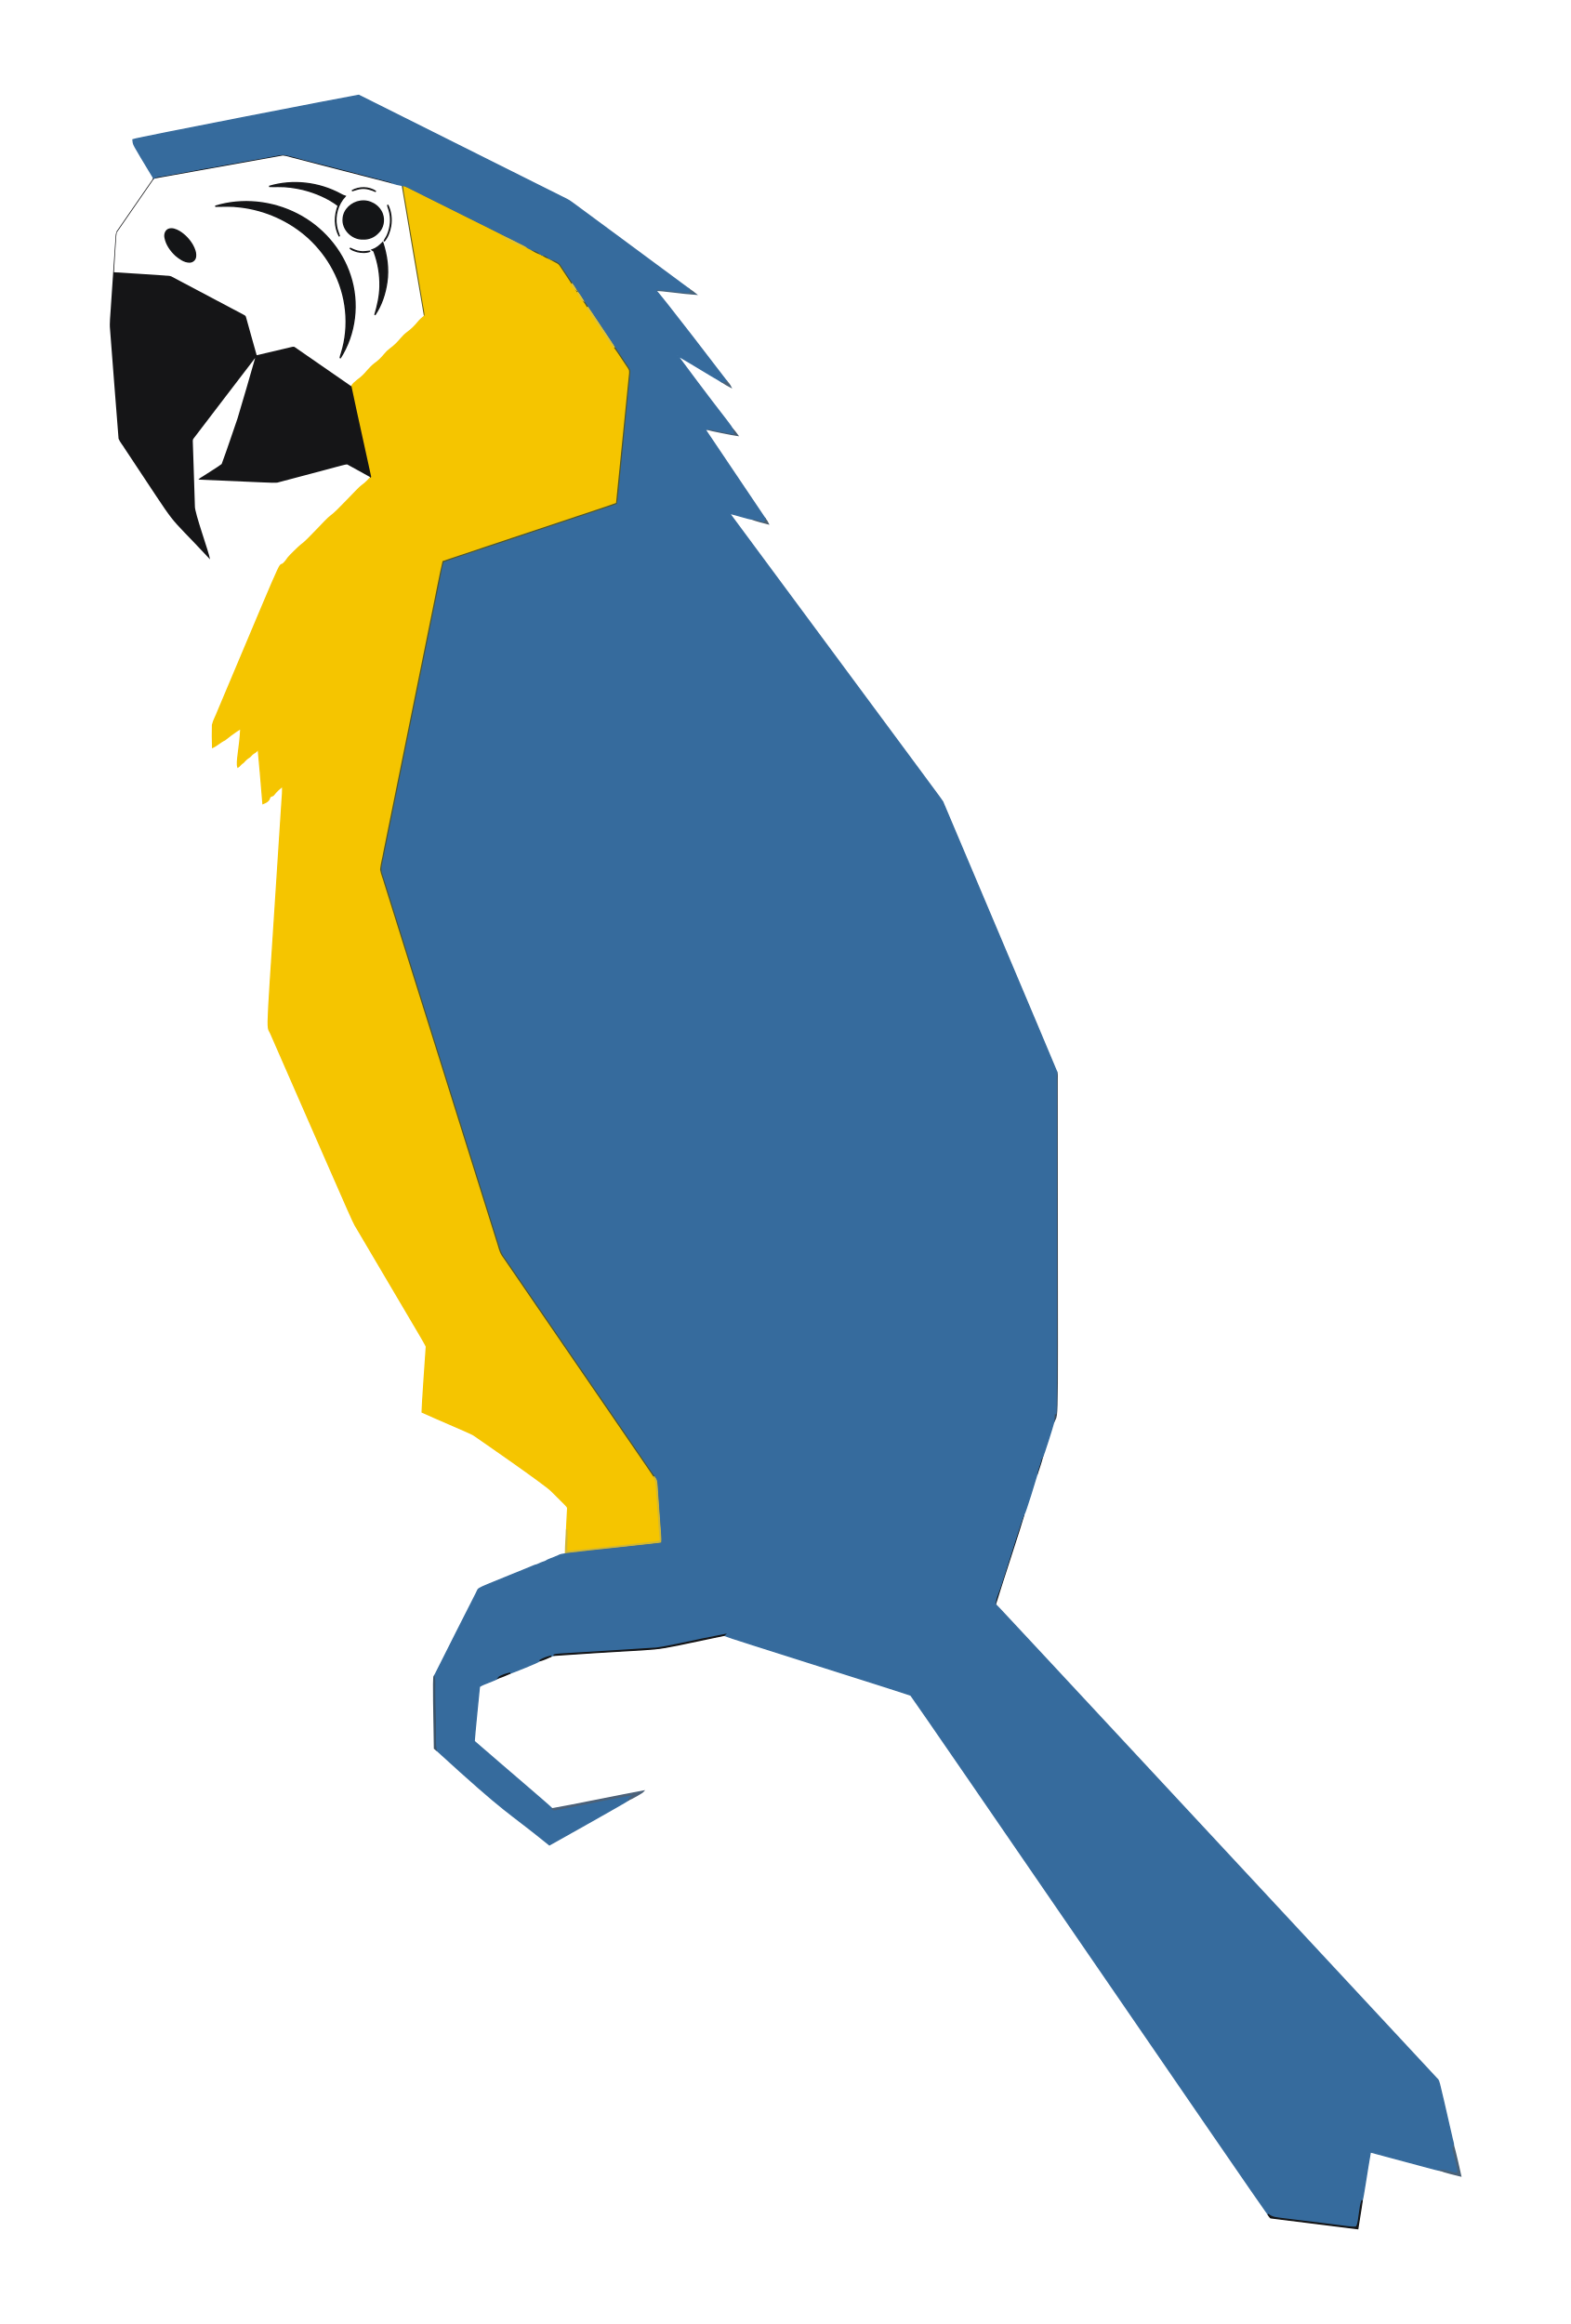
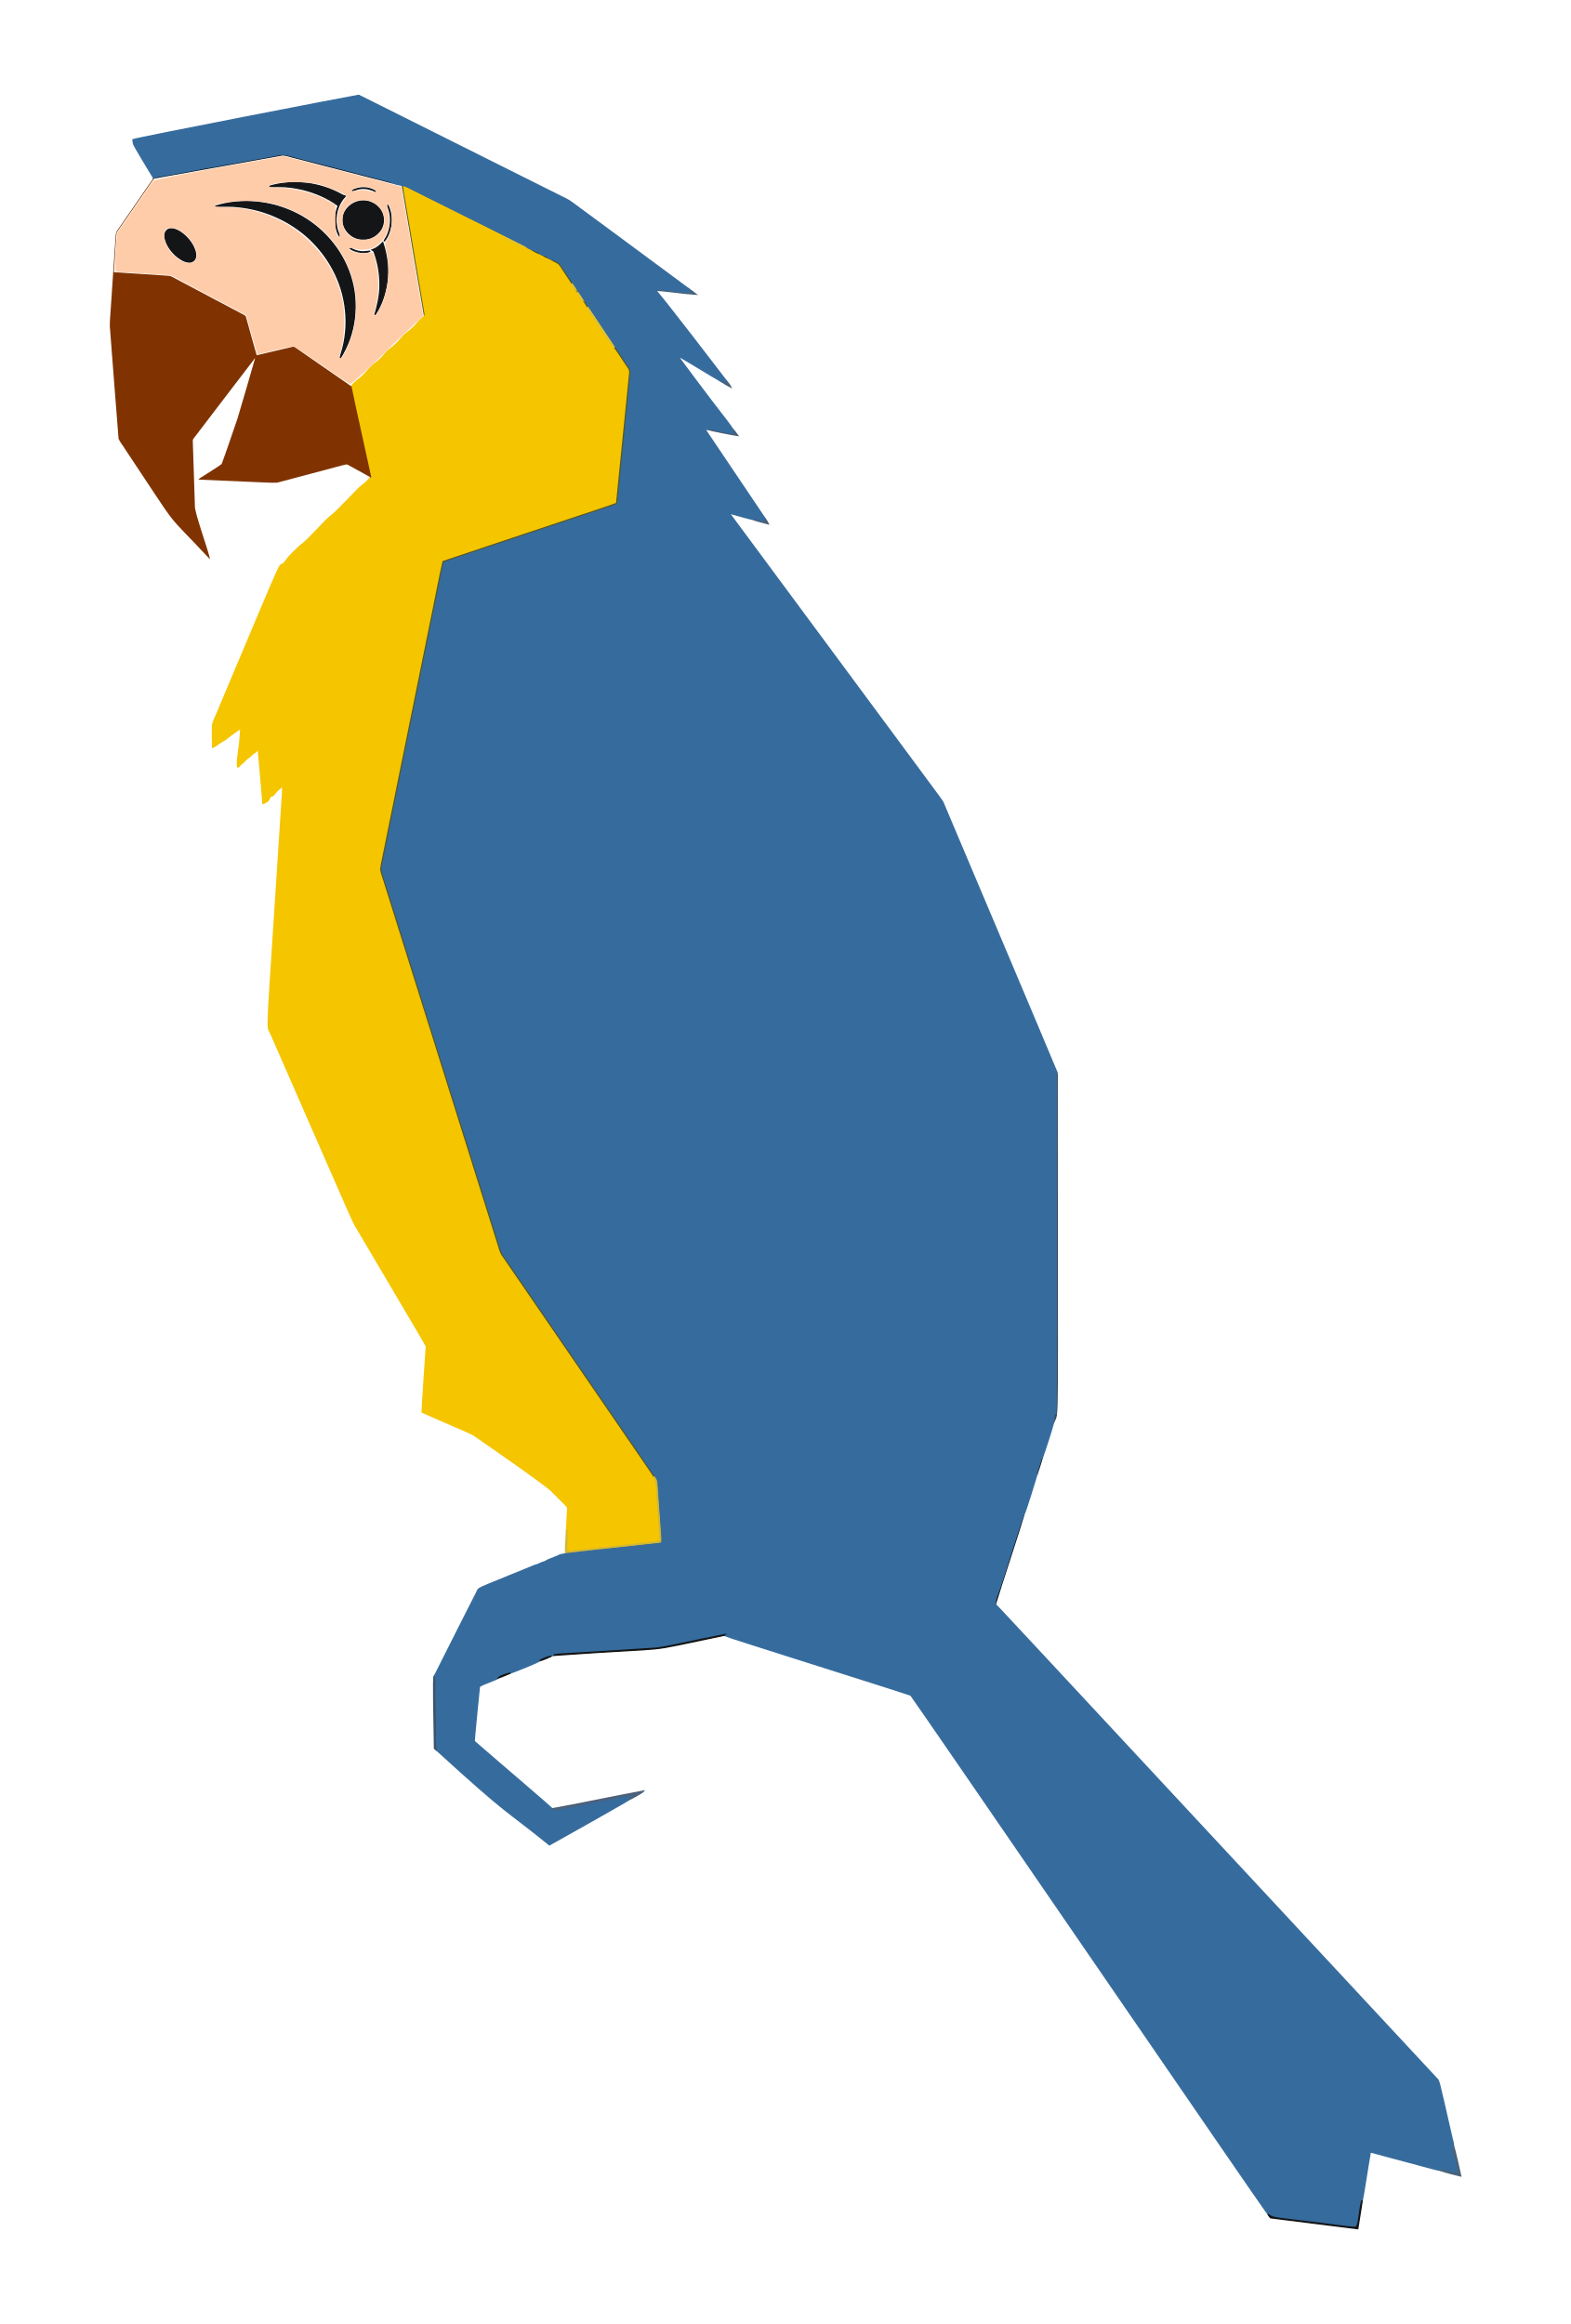
<svg xmlns="http://www.w3.org/2000/svg" version="1.1" id="Layer_1" x="0px" y="0px" viewBox="0 0 1177.968 1743.003" enable-background="new 0 0 1177.968 1743.003" xml:space="preserve">
  <defs id="defs35" />
  <g id="g35">
    <path fill="#141517" stroke="#141517" d="M205.745,116.724c2.72-0.457,5.478-1.323,8.256-0.792   c4.734,0.914,9.335,2.364,14.005,3.56c21.847,5.456,43.587,11.327,65.397,16.916c0.058,0.138,0.17,0.414,0.228,0.553   c-24.068-6.126-48.087-12.464-72.134-18.664c-3.129-0.675-6.179-1.897-9.361-2.184c-32.138,5.674-64.228,11.657-96.371,17.31   c1.249-1.073,2.922-1.094,4.468-1.28c11.115-2.093,22.304-3.809,33.376-6.105c7.396-0.978,14.653-2.789,22.043-3.831   C185.651,120.204,195.74,118.695,205.745,116.724z" id="path1" />
    <path fill="#141517" stroke="#141517" d="M201.903,139.808c17.66-5.308,37.291-2.97,53.464,5.775   c1.11,0.616,2.231,1.243,3.475,1.589c-5.541,5.929-7.943,14.552-6.482,22.506c0.329,2.641,1.535,5.037,2.226,7.576   c-3.9-6.976-3.783-15.7-0.871-23.032c-7.879-5.935-17.177-9.808-26.703-12.204c-6.094-1.408-12.342-2.29-18.606-2.184   C206.239,139.83,204.066,139.952,201.903,139.808z" id="path2" />
    <path fill="#645E20" stroke="#645E20" d="M301.76,139.075c2.694,0.016,4.92,1.69,7.257,2.805   c26.687,13.33,53.406,26.591,80.071,39.964c2.38,1.179,4.936,2.13,6.886,4.006c-0.356-0.069-1.068-0.207-1.424-0.276   c-5.605-3.092-11.343-5.977-17.198-8.57c-6.333-3.443-12.884-6.482-19.318-9.744c-11.821-5.876-23.637-11.758-35.448-17.65   c-6.588-3.188-13.017-6.71-19.706-9.68c0.313,4.373,1.323,8.655,1.992,12.979c4.288,25.146,8.511,50.303,12.788,75.454   c0.372,2.694,1.148,5.355,1.211,8.086c-0.112,0.17-0.324,0.505-0.43,0.675C312.758,204.467,307.36,171.75,301.76,139.075z" id="path3" />
-     <path fill="#F5C500" stroke="#F5C500" d="M302.881,139.931c6.689,2.97,13.118,6.492,19.706,9.68   c11.811,5.892,23.627,11.773,35.448,17.65c6.434,3.262,12.985,6.301,19.318,9.744c2.019,2.359,5.148,3.081,7.741,4.601   c3.097,1.434,5.977,3.592,9.457,3.969c0.356,0.069,1.068,0.207,1.424,0.276c0.967,0.51,1.945,0.994,2.943,1.45   c2.072,1.344,4.266,2.502,6.62,3.267c0.228,0.122,0.68,0.367,0.909,0.489c1.684,1.148,3.517,2.061,5.456,2.704   c0.234,0.122,0.701,0.361,0.935,0.483c1.652,1.094,3.453,1.934,5.201,2.864c1.605,0.834,2.444,2.518,3.432,3.948   c2.449,3.868,5.164,7.566,7.497,11.508c0.436,2.019,1.461,3.841,3.273,4.925c0.313,0.478,0.632,0.962,0.951,1.45   c0.919,2.46,1.78,5.35,4.367,6.551c1.206,1.408,2.194,2.981,3.071,4.612c0.521,1.53,1.153,3.044,2.109,4.362   c4.537,6.492,8.671,13.25,13.261,19.7c1.514,2.215,2.672,4.76,4.92,6.37c3.193,4.256,5.919,8.835,8.968,13.197   c0.829,1.286,1.86,2.492,2.354,3.969c0.25,1.716-0.058,3.448-0.223,5.164c-3.22,31.569-6.296,63.155-9.51,94.724   c-8.878,3.31-17.979,6.035-26.942,9.128c-34.391,11.513-68.845,22.867-103.204,34.481c-2.662,11.386-4.718,22.915-7.119,34.364   c-12.427,61.226-24.822,122.458-37.265,183.684c-0.712,4.282-1.966,8.49-2.412,12.815c0.606,3.623,2.173,7.018,3.119,10.567   c27.962,89.103,55.913,178.206,83.886,267.304c1.589,4.357,2.173,9.218,5.196,12.91c36.064,52.487,72.043,105.026,108.092,157.523   c1.589,2.285,3.151,4.596,4.681,6.933c2.343,4.872,1.711,10.365,2.38,15.578c0.324,7.688,1.243,15.333,1.562,23.016   c0.165,3.262,0.733,6.503,0.696,9.781c-3.384,1.222-7.034,1.02-10.541,1.599c-0.533,0.063-55.239,6.423-59.415,6.423   c-0.917-3.458,0.316-4.224-0.255-16.55c0.313-5.111,0.43-10.222,0.786-15.323c0.305-1.942-0.524-1.982-11.97-13.537   c-4.344-4.739-58.139-41.815-58.671-42.174c-3.151-1.822-25.158-10.971-38.508-17.033c-0.095-2.163,2.988-46.521,3.124-48.396   c0.155-1.671,3.589,4.823-50.26-86.569c-6.896-12.327,6.264,16.877-66.146-148.502c-3.626-8.86-3.758,13.639,8.198-174.535   c0.367-3.868,0.568-7.757,0.436-11.646c-2.343,2.019-4.734,4.043-6.615,6.519c-0.967,1.484-2.899,0.534-3.326,2.906   c-0.833,2.427-3.804,3.388-4.771,3.788c-0.347-5.133-3.388-39.651-3.549-40.857c-0.494,0.377-0.988,0.77-1.482,1.153l0.335,0.266   c-1.605,1.678-2.681,1.339-4.84,3.99c-0.122,0.112-0.361,0.324-0.478,0.43c-2.857,1.766-3.795,3.237-4.803,4.197   c-2.364,1.546-2.251,2.318-3.995,3.512c-1.308-3.82,1.416-13.671,2.221-28.998c-5.137,2.847-11.502,8.134-12.034,8.533   c-3.283,1.498-5.86,4.155-9.138,5.648c-0.239-5.6-0.149-11.216-0.074-16.81c0.808-3.607,2.826-6.816,4.07-10.286   c61.912-146.755,40.05-96.62,52.789-115.259c1.07-1.361,8.294-8.47,9.59-9.388c4.745-3.097,18.727-19.294,22.314-21.788   c4.8-3.2,20.214-20.659,23.382-22.846c2.614-1.769,4.744-4.144,6.864-6.455c-4.84-22.644-10.068-45.208-14.775-67.873   c0.999-1.945,3.039-3.395,4.723-4.835c2.805-1.955,5.26-4.415,7.412-7.061c1.626-1.865,3.379-3.655,5.339-5.164   c2.805-1.95,5.265-4.404,7.412-7.056c1.243-1.535,2.683-2.927,4.277-4.096c2.986-2.13,5.595-4.798,7.948-7.603   c1.429-1.695,3.018-3.283,4.798-4.612c2.981-2.141,5.626-4.771,7.953-7.603c1.44-1.753,3.087-3.347,4.941-4.659   c0.106-0.17,0.319-0.505,0.43-0.675c-0.064-2.731-0.839-5.393-1.211-8.086c-4.277-25.151-8.501-50.308-12.788-75.454   C304.204,148.585,303.194,144.303,302.881,139.931z" id="path4" />
+     <path fill="#f5c500" stroke="#f5c500" d="m 302.881,139.931 c 6.689,2.97 13.118,6.492 19.706,9.68 11.811,5.892 23.627,11.773 35.448,17.65 6.434,3.262 12.985,6.301 19.318,9.744 2.019,2.359 5.148,3.081 7.741,4.601 3.097,1.434 5.977,3.592 9.457,3.969 l 1.424,0.276 c 0.967,0.51 1.945,0.994 2.943,1.45 2.072,1.344 4.266,2.502 6.62,3.267 0.228,0.122 0.68,0.367 0.909,0.489 1.684,1.148 3.517,2.061 5.456,2.704 0.234,0.122 0.701,0.361 0.935,0.483 1.652,1.094 3.453,1.934 5.201,2.864 1.605,0.834 2.444,2.518 3.432,3.948 2.449,3.868 5.164,7.566 7.497,11.508 0.436,2.019 1.461,3.841 3.273,4.925 0.313,0.478 0.632,0.962 0.951,1.45 0.919,2.46 1.78,5.35 4.367,6.551 1.206,1.408 2.194,2.981 3.071,4.612 0.521,1.53 1.153,3.044 2.109,4.362 4.537,6.492 8.671,13.25 13.261,19.7 1.514,2.215 2.672,4.76 4.92,6.37 3.193,4.256 5.919,8.835 8.968,13.197 0.829,1.286 1.86,2.492 2.354,3.969 0.25,1.716 -0.058,3.448 -0.223,5.164 -3.22,31.569 -6.296,63.155 -9.51,94.724 -8.878,3.31 -17.979,6.035 -26.942,9.128 -34.391,11.513 -68.845,22.867 -103.204,34.481 -2.662,11.386 -4.718,22.915 -7.119,34.364 -12.427,61.226 -24.822,122.458 -37.265,183.684 -0.712,4.282 -1.966,8.49 -2.412,12.815 0.606,3.623 2.173,7.018 3.119,10.567 27.962,89.103 55.913,178.206 83.886,267.304 1.589,4.357 2.173,9.218 5.196,12.91 36.064,52.487 72.043,105.026 108.092,157.523 1.589,2.285 3.151,4.596 4.681,6.933 2.343,4.872 1.711,10.365 2.38,15.578 0.324,7.688 1.243,15.333 1.562,23.016 0.165,3.262 0.733,6.503 0.696,9.781 -3.384,1.222 -7.034,1.02 -10.541,1.599 -0.533,0.063 -55.239,6.423 -59.415,6.423 -0.917,-3.458 0.316,-4.224 -0.255,-16.55 0.313,-5.111 0.43,-10.222 0.786,-15.323 0.305,-1.942 -0.524,-1.982 -11.97,-13.537 -4.344,-4.739 -58.139,-41.815 -58.671,-42.174 -3.151,-1.822 -25.158,-10.971 -38.508,-17.033 -0.095,-2.163 2.988,-46.521 3.124,-48.396 0.155,-1.671 3.589,4.823 -50.26,-86.569 -6.896,-12.327 6.264,16.877 -66.146,-148.502 -3.626,-8.86 -3.758,13.639 8.198,-174.535 0.367,-3.868 0.568,-7.757 0.436,-11.646 -2.343,2.019 -4.734,4.043 -6.615,6.519 -0.967,1.484 -2.899,0.534 -3.326,2.906 -0.833,2.427 -3.804,3.388 -4.771,3.788 -0.347,-5.133 -3.388,-39.651 -3.549,-40.857 -0.494,0.377 -0.988,0.77 -1.482,1.153 l 0.335,0.266 c -1.605,1.678 -2.681,1.339 -4.84,3.99 -0.122,0.112 -0.361,0.324 -0.478,0.43 -2.857,1.766 -3.795,3.237 -4.803,4.197 -2.364,1.546 -2.251,2.318 -3.995,3.512 -1.308,-3.82 1.416,-13.671 2.221,-28.998 -5.137,2.847 -11.502,8.134 -12.034,8.533 -3.283,1.498 -5.86,4.155 -9.138,5.648 -0.239,-5.6 -0.149,-11.216 -0.074,-16.81 0.808,-3.607 2.826,-6.816 4.07,-10.286 61.912,-146.755 40.05,-96.62 52.789,-115.259 1.07,-1.361 8.294,-8.47 9.59,-9.388 4.745,-3.097 18.727,-19.294 22.314,-21.788 4.8,-3.2 20.214,-20.659 23.382,-22.846 2.614,-1.769 4.744,-4.144 6.864,-6.455 -4.84,-22.644 -10.068,-45.208 -14.775,-67.873 0.999,-1.945 3.039,-3.395 4.723,-4.835 2.805,-1.955 5.26,-4.415 7.412,-7.061 1.626,-1.865 3.379,-3.655 5.339,-5.164 2.805,-1.95 5.265,-4.404 7.412,-7.056 1.243,-1.535 2.683,-2.927 4.277,-4.096 2.986,-2.13 5.595,-4.798 7.948,-7.603 1.429,-1.695 3.018,-3.283 4.798,-4.612 2.981,-2.141 5.626,-4.771 7.953,-7.603 1.44,-1.753 3.087,-3.347 4.941,-4.659 0.106,-0.17 0.319,-0.505 0.43,-0.675 -0.064,-2.731 -0.839,-5.393 -1.211,-8.086 -4.277,-25.151 -8.501,-50.308 -12.788,-75.454 -0.672,-4.322 -1.682,-8.604 -1.995,-12.976 z" id="path4" />
    <path fill="#151517" stroke="#151517" d="M264.001,143.071c5.409-3.06,12.746-3.007,17.889,0.574   c-3.39-1.52-7.029-2.715-10.801-2.354C268.623,141.424,266.37,142.497,264.001,143.071z" id="path5" />
    <path fill="#141517" stroke="#141517" d="M270.259,150.918c6.801-1.1,14.047,2.965,16.449,9.457   c1.79,4.835,0.659,10.748-3.214,14.265c-2.88,3.081-7.114,4.851-11.338,4.569c-8.038,0.308-15.641-7.247-14.749-15.386   C257.88,157.139,263.815,151.821,270.259,150.918z" id="path6" />
    <path fill="#141517" stroke="#141517" d="M161.467,154.69c20.163-6.248,42.732-3.788,61.444,5.85   c18.59,9.468,33.381,26.347,39.789,46.249c6.689,20.364,4.033,43.725-7.576,61.805c0.159-1.195,0.542-2.338,0.909-3.475   c6.514-20.715,4.054-43.922-6.221-62.995c-4.675-8.867-10.95-16.869-18.292-23.669c-14.191-12.889-32.478-21.114-51.519-23.287   C173.851,154.318,167.64,154.605,161.467,154.69z" id="path7" />
    <path fill="#151517" stroke="#151517" d="M290.751,153.675c2.497,4.914,3.103,10.695,2.184,16.098   c-0.754,4.011-2.168,8.054-4.888,11.168c0.712-1.599,1.817-2.986,2.513-4.59c2.577-5.892,3.198-12.693,1.307-18.872   C291.469,156.215,290.932,154.993,290.751,153.675z" id="path8" />
    <path fill="#141517" stroke="#141517" d="M126.284,172.09c2.72-1.148,5.701,0.138,8.102,1.488   c4.118,2.492,7.539,6.099,9.951,10.259c1.504,2.768,2.805,5.94,2.221,9.149c-0.404,2.099-2.428,3.629-4.553,3.538   c-3.932-0.096-7.257-2.577-10.153-4.994c-3.825-3.57-7.077-8.108-8.038-13.33C123.33,175.931,124.069,173.158,126.284,172.09z" id="path9" />
    <path fill="#E2C22E" stroke="#E2C22E" d="M377.352,177.004c5.855,2.593,11.593,5.478,17.198,8.57   c-3.48-0.377-6.36-2.534-9.457-3.969C382.5,180.086,379.371,179.363,377.352,177.004z" id="path10" />
    <path fill="#151517" stroke="#151517" d="M279.148,187.455c3.097-1.105,5.642-3.214,7.906-5.541   c3.124,9.547,4.532,19.748,3.087,29.747c-1.227,8.671-4.059,17.246-8.984,24.535c2.072-6.933,3.671-14.069,3.836-21.342   c0.175-8.819-1.28-17.703-4.373-25.97C280.46,188.119,279.754,187.8,279.148,187.455z" id="path11" />
    <path fill="#151517" stroke="#151517" d="M262.439,186.1c2.481,1.142,4.989,2.359,7.752,2.63c2.481,0.489,4.957-0.202,7.433-0.361   c-3.034,1.249-6.524,1.047-9.664,0.319C266.02,188.098,263.932,187.534,262.439,186.1z" id="path12" />
    <path fill="#46522E" stroke="#46522E" d="M398.917,187.301c2.518,0.287,4.936,1.328,6.62,3.267   C403.184,189.803,400.989,188.645,398.917,187.301z" id="path13" />
    <path fill="#46512D" stroke="#46512D" d="M406.446,191.057c2.13,0.133,4.133,0.978,5.456,2.704   C409.963,193.118,408.13,192.205,406.446,191.057z" id="path14" />
    <path fill="#535828" stroke="#535828" d="M496.102,1146.529c-0.76-9.595-1.365-19.201-2.072-28.802   c-0.244-2.694-0.096-5.478-0.972-8.06c-0.993-2.242-2.656-4.075-3.995-6.094c-12.879-18.983-26.012-37.786-38.875-56.774   c-5.292-7.332-10.111-14.988-15.386-22.33c-18.473-27.027-37.036-53.99-55.557-80.985c-3.443-4.027-4.319-9.377-5.982-14.239   c-26.4-84.082-52.789-168.165-79.163-252.253c-2.322-7.422-4.606-14.849-7.034-22.235c-1.153-3.289,0.101-6.684,0.691-9.946   c14.334-70.508,28.605-141.026,42.913-211.54c0.829-3.777,1.349-7.629,2.492-11.332c11.407-4.187,23.037-7.741,34.529-11.678   c29.593-9.893,59.191-19.775,88.8-29.636c2.242-0.712,4.5-1.413,6.641-2.412c1.132-5.69,1.286-11.508,1.976-17.251   c2.656-27.112,5.462-54.208,8.102-81.32c0.468-2.694-1.594-4.75-2.911-6.832c-16.614-24.849-33.147-49.745-49.734-74.61   c-1.86-2.343-4.861-3.464-7.725-3.958c1.652,1.094,3.453,1.934,5.201,2.864c1.605,0.834,2.444,2.518,3.432,3.947   c2.449,3.868,5.164,7.566,7.497,11.508c1.259,1.525,2.359,3.166,3.273,4.925c0.313,0.478,0.632,0.962,0.951,1.45   c1.674,2.03,3.14,4.218,4.367,6.551c1.206,1.408,2.194,2.98,3.071,4.612c3.889,5.09,7.183,10.605,10.817,15.88   c3.129,4.867,6.599,9.521,9.473,14.552c3.193,4.256,5.919,8.835,8.968,13.197c0.829,1.286,1.86,2.492,2.354,3.969   c0.25,1.716-0.058,3.448-0.223,5.164c-3.22,31.569-6.296,63.155-9.51,94.724c-8.878,3.31-17.979,6.035-26.942,9.128   c-34.391,11.513-68.845,22.867-103.204,34.481c-2.662,11.386-4.718,22.915-7.119,34.364   c-12.427,61.226-24.822,122.458-37.265,183.684c-0.712,4.282-1.966,8.49-2.412,12.815c0.606,3.623,2.173,7.018,3.119,10.567   c27.962,89.103,55.913,178.206,83.886,267.304c1.589,4.357,2.173,9.218,5.196,12.91c36.064,52.487,72.043,105.026,108.092,157.523   c1.589,2.285,3.151,4.596,4.681,6.933c0.765,1.052,1.849,2.014,2.04,3.384c0.547,3.416,0.505,6.896,0.845,10.344   c0.616,8.379,1.18,16.757,1.801,25.135c0.138,3.517,0.749,7.013,0.569,10.546c-23.328,2.626-46.652,5.266-69.985,7.873   c-0.085,0.257-0.189,0.505-0.306,0.746c3.898-0.214,48.839-5.43,65.621-7.232c1.759-0.17,3.517-0.425,5.249-0.797   C496.914,1153.707,496.234,1150.11,496.102,1146.529z" id="path15" />
    <path fill="#DFC23A" stroke="#DFC23A" d="M428.967,212.564c1.259,1.525,2.359,3.167,3.273,4.925   C430.428,216.405,429.403,214.583,428.967,212.564z" id="path16" />
    <path fill="#46647D" stroke="#46647D" d="M491.001,216.973c5.845-0.76,18.512,2.301,25.863,2.045   c-0.053-0.733-0.096-1.461-0.128-2.184c1.812,1.217,3.597,2.481,5.292,3.868c-9.192-0.538-26.55-3.203-29.976-2.885   C491.697,217.531,491.346,217.25,491.001,216.973z" id="path17" />
    <path fill="#DFC139" stroke="#DFC139" d="M433.191,218.939c1.674,2.03,3.14,4.218,4.367,6.551   C434.971,224.289,434.11,221.399,433.191,218.939z" id="path18" />
    <path fill="#DDC135" stroke="#DDC135" d="M440.629,230.102c3.889,5.09,7.183,10.605,10.817,15.88   c3.129,4.867,6.599,9.521,9.473,14.552c-2.247-1.61-3.406-4.155-4.92-6.37c-4.59-6.45-8.724-13.208-13.261-19.7   C441.782,233.146,441.15,231.632,440.629,230.102z" id="path19" />
    <path fill="#4A637A" stroke="#4A637A" d="M541.426,286.382c1.116-0.122,2.21-0.409,3.289-0.733c1.254,1.466,2.561,2.938,3.4,4.702   C545.783,289.203,543.599,287.789,541.426,286.382z" id="path20" />
    <path fill="#455C72" stroke="#455C72" d="M530.067,321.93c1.195-0.298,2.444-0.313,3.65-0.016   c5.398,1.27,10.876,2.125,16.284,3.326c-0.239-1.259-0.462-2.518-0.786-3.751c1.472,1.589,2.757,3.342,4.033,5.1   C550.088,326.196,532.098,322.586,530.067,321.93z" id="path21" />
    <path fill="#4A5E6E" stroke="#4A5E6E" d="M563.687,389.24c3.167-0.468,6.025,1.217,9.032,1.86c0.372-0.685,0.754-1.365,1.142-2.04   c0.887,1.19,1.764,2.417,2.37,3.793C572.029,391.737,567.768,390.738,563.687,389.24z" id="path22" />
    <path fill="#394A5A" stroke="#394A5A" d="M792.17,814.684c0.074-3.613-0.308-7.252,0.329-10.828   c0.611,1.95,0.266,4.027,0.345,6.046c0,274.432,1.084,247.392-2.582,256.753C792.594,1022.467,792.17,1167.497,792.17,814.684z" id="path23" />
    <path fill="#141517" stroke="#141517" d="M780.391,1095.961c0.324-1.126,0.51-2.364,1.419-3.182   c-1.158,4.426-2.715,8.756-4.139,13.107C777.841,1102.4,779.509,1099.276,780.391,1095.961z" id="path24" />
    <path fill="#D1B736" stroke="#D1B736" d="M490.539,1107.299c0.765,1.052,1.849,2.014,2.04,3.384   c0.547,3.416,0.505,6.896,0.845,10.344c0.616,8.379,1.18,16.757,1.801,25.135c0.138,3.517,0.749,7.013,0.569,10.546   c-23.882,2.688-47.758,5.393-71.645,8.06c0.048-5.881,0.521-11.752,0.818-17.623c0.58,12.533-0.68,13.024,0.255,16.55   c4.182,0,58.882-6.36,59.415-6.423c3.507-0.579,7.156-0.377,10.541-1.599c0.037-3.278-0.531-6.519-0.696-9.781   c-0.319-7.682-1.238-15.328-1.562-23.016C492.25,1117.664,492.882,1112.171,490.539,1107.299z" id="path25" />
    <path fill="#141517" stroke="#141517" d="M767.948,1135.818c-3.364,11.706-16.193,50.149-21.491,67.575   c-0.218-4.027,1.732-7.704,3.002-11.407C751.829,1185.968,766.221,1138,767.948,1135.818z" id="path26" />
    <path fill="#366B9D" stroke="#366B9D" d="M1090.178,1609.684c0.021-2.412-0.999-4.734-1.408-7.093   c-11.413-49.501-8.968-40.637-11.933-44.39c-346.153-372.084-328.428-353.286-330.379-354.808   c-0.218-4.027,1.732-7.704,3.002-11.407c2.37-6.019,16.762-53.987,18.489-56.168c1.078-1.424,8.975-27.205,9.723-29.933   c0.17-3.485,1.838-6.609,2.72-9.925c0.324-1.126,0.51-2.364,1.419-3.182c0.837-1.182,7.466-22.234,8.453-26.124   c2.13-40.38,1.907,93.758,1.907-251.971c0.074-3.613-0.308-7.252,0.329-10.828c-3.896-9.688-82.517-195.469-85.496-202.492   c-2.74-4.063,7.082,9.408-160.084-216.518c6.608,1.61,15.169,4.388,16.768,4.394c3.167-0.467,6.025,1.217,9.032,1.86   c0.372-0.685,0.754-1.365,1.142-2.04c-14.956-22.33-30.066-44.56-45.027-66.885c1.809-0.375,3.04-0.715,4.883-0.26   c5.398,1.27,10.876,2.125,16.284,3.326c-1.359-7.159,3.048,2.284-42.068-58.74c11.295,6.386,22.245,13.405,33.493,19.881   c1.116-0.122,2.21-0.409,3.289-0.733c-0.414-0.542-50.413-66.035-53.714-68.675c5.845-0.76,18.512,2.301,25.863,2.046   c-0.053-0.733-0.096-1.461-0.128-2.184c-29.157-21.719-58.506-43.178-87.722-64.818c-2.672-2.099-5.834-3.39-8.83-4.941   C369.803,121.899,319.441,96.662,269.043,71.5c-1.657,0.098-165.901,31.924-169.297,33.275c0.592,4.439-1.372,0.716,15.599,28.924   l0.42-0.276c1.249-1.073,2.922-1.094,4.468-1.28c11.115-2.093,22.304-3.809,33.376-6.105c7.396-0.978,14.653-2.789,22.043-3.831   c9.999-2.003,20.088-3.512,30.092-5.483c2.72-0.457,5.478-1.323,8.256-0.792c4.734,0.914,9.335,2.364,14.005,3.56   c21.847,5.456,43.587,11.327,65.397,16.916c0.058,0.138,0.17,0.414,0.228,0.553c2.593,0.962,5.377,1.679,8.129,2.115   c2.694,0.016,4.92,1.689,7.257,2.805c26.687,13.33,53.406,26.591,80.071,39.964c2.38,1.179,4.936,2.13,6.886,4.006   c0.967,0.51,1.945,0.994,2.943,1.451c2.518,0.287,4.936,1.328,6.62,3.267c0.228,0.122,0.68,0.367,0.909,0.489   c2.13,0.133,4.133,0.978,5.456,2.704c0.234,0.122,0.701,0.361,0.935,0.483c2.864,0.494,5.865,1.615,7.725,3.958   c16.587,24.865,33.121,49.761,49.734,74.61c1.318,2.083,3.379,4.139,2.911,6.832c-2.641,27.112-5.446,54.208-8.102,81.32   c-0.691,5.743-0.845,11.561-1.976,17.251c-2.141,0.999-4.399,1.7-6.641,2.412c-29.609,9.861-59.207,19.743-88.8,29.636   c-11.492,3.937-23.122,7.491-34.529,11.678c-1.142,3.703-1.663,7.555-2.492,11.332c-14.308,70.513-28.578,141.032-42.913,211.54   c-0.59,3.262-1.844,6.657-0.691,9.946c2.428,7.385,4.713,14.813,7.034,22.235c26.373,84.088,52.763,168.17,79.163,252.253   c1.663,4.861,2.54,10.211,5.982,14.239c18.521,26.995,37.084,53.958,55.557,80.985c5.276,7.342,10.095,14.998,15.386,22.33   c12.863,18.988,25.996,37.791,38.875,56.774c1.339,2.019,3.002,3.852,3.995,6.094c0.877,2.582,0.728,5.366,0.972,8.06   c0.707,9.6,1.312,19.206,2.072,28.802c0.133,3.581,0.813,7.178,0.271,10.769c-1.732,0.372-3.491,0.627-5.249,0.797   c-85.183,9.146-66.336,6.877-74.641,9.685c-2.449,1.179-5.233,1.759-7.459,3.321c-2.146,0.632-4.213,1.52-6.221,2.502   c-2.216,0.43-4.192,1.61-6.301,2.375c-43.09,17.68-36.515,14.086-39.14,18.76c-0.278,0.549-29.122,57.328-31.75,62.836   c0.765,3.916,0.25,7.927,0.383,11.896c-0.011,9.207,0.638,18.409,0.505,27.622c0.234,5.026-0.468,10.132,0.568,15.099   c55.843,51.053,51.18,43.97,85.033,71.432c1.404-0.775,58.484-32.711,59.404-33.764c1.063-1.96,3.358-2.625,4.766-4.261   c-2.256,0.131-45.818,8.871-59.17,11.518c-1.004,0.106-2.263,0.452-2.965-0.494c-3.281-3.348-35.699-30.774-58.511-50.648   c-0.039-1.658,3.867-40.547,3.921-41.08c2.752-2.067,11.814-4.61,14.313-6.503c1.366-1.63,6.95-3.207,8.873-3.544   c1.776-0.613,20.929-8.086,22.043-9.303c3.628-2.458,7.158-2.872,10.419-4.043c2.625-1.227,5.573-0.909,8.384-1.01   c107.421-7.225,45.444-0.732,119.95-14.515c-0.143,0.128-0.43,0.383-0.574,0.51c3.449,1.564,128.811,40.859,140.166,44.846   c2.5,2.727,264.869,385.797,267.905,389.316c2.959,2.906,7.289,2.779,11.109,3.411c55.488,6.531,54.672,7.729,55.765,5.196   c1.528-3.432,1.832-14.52,3.745-19.089c0.78-2.139,3.537-21.629,6.11-36.239c38.444,10.175,50.631,13.772,52.332,13.803   c4.574-0.468,8.692,2.46,13.282,2.316C1094.14,1623.595,1089.025,1613.119,1090.178,1609.684z" id="path27" />
    <path fill="#141517" stroke="#141517" d="M543.525,1225.979c-0.143,0.128-0.43,0.383-0.574,0.51   c-68.034,14.058-28.671,7.987-127.76,15.014c2.696-1.261-1.783-0.181,74.753-5.217   C495.285,1236.521,523.968,1229.597,543.525,1225.979z" id="path28" />
    <path fill="#141517" stroke="#141517" d="M404.772,1245.546c2.587-1.753,5.727-2.747,8.777-3.448   C410.691,1243.379,407.822,1244.813,404.772,1245.546z" id="path29" />
    <path fill="#141517" stroke="#141517" d="M382.729,1254.849c-2.927,1.238-5.828,2.603-8.873,3.544   C375.222,1256.763,380.806,1255.186,382.729,1254.849z" id="path30" />
    <path fill="#3A5369" stroke="#3A5369" d="M325.61,1257.575c0.765,3.916,0.25,7.927,0.383,11.896   c-0.011,9.207,0.638,18.409,0.505,27.622c0.234,5.026-0.468,10.132,0.568,15.099c-0.292-0.218-0.882-0.654-1.179-0.866   C325.545,1286.388,324.775,1259.665,325.61,1257.575z" id="path31" />
    <path fill="#4C6178" stroke="#4C6178" d="M482.702,1343.31c-1.04,1.317-9.679,5.958-11.2,6.551c1.063-1.96,3.358-2.625,4.766-4.261   c-2.256,0.131-45.818,8.871-59.17,11.518c-1.004,0.106-2.263,0.452-2.965-0.494C426.37,1354.549,468.337,1345.895,482.702,1343.31z   " id="path32" />
    <path fill="#4A6278" stroke="#4A6278" d="M1091.022,1616.219c-0.542-2.136-1.589-4.319-0.845-6.535   c0.835,1.795,5.102,20.95,5.387,22.325c-1.753-0.348-13.537-3.404-15.482-4.277c4.574-0.468,8.692,2.46,13.282,2.316   C1093.58,1628.259,1093.817,1626.978,1091.022,1616.219z" id="path33" />
    <path fill="#141517" stroke="#141517" d="M1021.641,1650.169c-0.93,7.13-2.274,14.207-3.321,21.331   c-21.756-2.757-43.529-5.398-65.285-8.166c-0.861-0.755-1.429-1.748-2.014-2.683c2.959,2.906,7.289,2.779,11.109,3.411   c55.488,6.531,54.672,7.729,55.765,5.196C1019.423,1665.826,1019.727,1654.738,1021.641,1650.169z" id="path34" />
-     <path fill="#151517" d="M263.64,289.814c-14.143-9.765-28.265-19.557-42.387-29.349c-0.579-0.547-1.381-0.494-2.088-0.319   c-8.883,2.099-17.766,4.197-26.655,6.269c-2.784-9.531-5.292-19.143-8.028-28.685c-0.138-1.01-1.195-1.334-1.939-1.796   c-18.059-9.563-36.112-19.127-54.171-28.685c-1.732-0.643-3.666-0.377-5.472-0.659c-12.48-0.749-24.95-1.748-37.435-2.412   c0.414-8.846,1.185-17.676,1.679-26.517c0.041-1.144,0.266-2.26,0.463-3.379l0.012,0.008l27.944-40.443l-0.437-0.302L87.182,173.99   l0.218,0.151c-0.756,1.181-0.586,2.702-0.762,4.059c-1.158,17.708-2.407,35.411-3.565,53.119   c-0.234,5.324-1.073,10.652-0.515,15.981c2.178,27.234,4.107,54.489,6.365,81.713c1.089,2.725,3.22,4.968,4.691,7.518   c44.626,66.897,26.715,43.104,63.909,82.993c-0.56-4.789-11.748-35.29-11.354-39.985c-0.563-16.119-0.946-32.249-1.562-48.369   c-0.069-0.908,0.074-1.817,0.733-2.481c15.386-20.056,30.613-40.235,46.047-60.249c-4.277,15.131-8.729,30.215-13.208,45.288   c-3.985,11.417-7.709,22.957-11.938,34.279c-4.096,3.066-8.602,5.589-12.852,8.448c-1.514,1.105-3.363,1.806-4.601,3.246   c54.85,2.298,54.001,2.533,59.048,2.301c58.498-15.292,51.003-14.177,53.544-13.134c5.387,3.034,10.886,5.876,16.247,8.963   c-0.074,0.091-0.154,0.176-0.23,0.266c0.163,0.053,0.326,0.103,0.485,0.171c0.177-0.194,0.355-0.387,0.532-0.58   C273.575,335.043,268.347,312.479,263.64,289.814z" id="path35" />
+     <path fill="#151517" d="m 263.64,289.814 c -14.143,-9.765 -28.265,-19.557 -42.387,-29.349 -0.579,-0.547 -1.381,-0.494 -2.088,-0.319 -8.883,2.099 -17.766,4.197 -26.655,6.269 -2.784,-9.531 -5.292,-19.143 -8.028,-28.685 -0.138,-1.01 -1.195,-1.334 -1.939,-1.796 -18.059,-9.563 -36.112,-19.127 -54.171,-28.685 -1.732,-0.643 -3.666,-0.377 -5.472,-0.659 -12.48,-0.749 -24.95,-1.748 -37.435,-2.412 0.414,-8.846 1.185,-17.676 1.679,-26.517 0.041,-1.144 0.266,-2.26 0.463,-3.379 l 0.012,0.008 27.944,-40.443 -0.437,-0.302 -27.944,40.445 0.218,0.151 c -0.756,1.181 -0.586,2.702 -0.762,4.059 -1.158,17.708 -2.407,35.411 -3.565,53.119 -0.234,5.324 -1.073,10.652 -0.515,15.981 2.178,27.234 4.107,54.489 6.365,81.713 1.089,2.725 3.22,4.968 4.691,7.518 44.626,66.897 26.715,43.104 63.909,82.993 -0.56,-4.789 -11.748,-35.29 -11.354,-39.985 -0.563,-16.119 -0.946,-32.249 -1.562,-48.369 -0.069,-0.908 0.074,-1.817 0.733,-2.481 15.386,-20.056 30.613,-40.235 46.047,-60.249 -4.277,15.131 -8.729,30.215 -13.208,45.288 -3.985,11.417 -7.709,22.957 -11.938,34.279 -4.096,3.066 -8.602,5.589 -12.852,8.448 -1.514,1.105 -3.363,1.806 -4.601,3.246 54.85,2.298 54.001,2.533 59.048,2.301 58.498,-15.292 51.003,-14.177 53.544,-13.134 5.387,3.034 10.886,5.876 16.247,8.963 -0.074,0.091 -0.154,0.176 -0.23,0.266 0.163,0.053 0.326,0.103 0.485,0.171 0.177,-0.194 0.355,-0.387 0.532,-0.58 -4.839,-22.645 -10.067,-45.209 -14.774,-67.874 z" id="path35" style="fill:#803300" />
+     <path style="fill:#ffccaa;stroke-width:0.914" d="m 241.423,273.817 c -11.065,-7.744 -20.736,-14.078 -21.49,-14.076 -0.754,0.002 -7.133,1.362 -14.174,3.022 l -12.803,3.019 -4.151,-14.66 -4.151,-14.66 -28.127,-14.951 -28.127,-14.951 -18.933,-1.301 c -10.413,-0.715 -19.859,-1.307 -20.99,-1.315 -1.949,-0.013 -2.054,-0.363 -1.993,-6.644 0.036,-3.647 0.376,-10.18 0.757,-14.52 l 0.692,-7.89 13.085,-19.088 c 7.197,-10.498 13.578,-19.622 14.181,-20.275 0.634,-0.687 21.401,-4.836 49.268,-9.843 l 48.173,-8.655 39.083,10.112 c 21.496,5.561 41.377,10.745 44.181,11.519 l 5.098,1.407 4.396,26.216 c 2.418,14.419 6.113,36.192 8.213,48.386 l 3.817,22.17 -12.853,12.112 c -7.069,6.662 -14.499,13.817 -16.511,15.901 -7.459,7.726 -24.538,23.208 -25.512,23.128 -0.554,-0.046 -10.061,-6.419 -21.126,-14.162 z m 17.811,-10.403 c 1.512,-2.994 3.831,-9.064 5.154,-13.489 3.256,-10.891 3.456,-28.008 0.456,-39.137 -9.618,-35.68 -41.746,-59.96 -79.661,-60.202 -10.85,-0.069 -25.244,2.327 -24.193,4.027 0.289,0.467 3.72,0.849 7.626,0.849 23.109,0 46.097,9.048 62.489,24.596 13.883,13.167 22.327,28.083 25.91,45.767 2.04,10.067 1.428,27.846 -1.269,36.861 -2.428,8.116 -0.448,8.529 3.49,0.728 z m 26.145,-32.723 c 5.758,-11.445 7.554,-28.66 4.425,-42.416 -1.325,-5.827 -1.328,-6.559 -0.024,-7.999 3.983,-4.402 5.579,-17.977 2.874,-24.452 -2.001,-4.79 -3.166,-2.99 -1.672,2.585 2.963,11.061 -1.671,22.628 -10.964,27.369 -3.74,1.908 -10.455,2.018 -16.083,0.264 -1.656,-0.516 -2.079,-0.371 -1.759,0.602 0.907,2.763 10.495,4.291 16.228,2.587 1.941,-0.577 4.612,9.701 5.255,20.219 0.494,8.087 -0.433,15.823 -3.054,25.465 -1.141,4.198 1.884,1.521 4.775,-4.225 z M 145.86,195.699 c 6.355,-6.355 -6.657,-24.691 -17.522,-24.691 -2.472,0 -3.714,0.5 -4.393,1.769 -3.449,6.444 3.838,19.379 13.228,23.481 3.92,1.712 6.588,1.541 8.688,-0.559 z M 280.374,178.027 c 7.567,-3.992 10.043,-12.051 6.088,-19.816 -5.136,-10.086 -20.665,-11.009 -27.357,-1.626 -3.056,4.285 -3.026,12.717 0.061,17.045 4.477,6.277 13.93,8.237 21.208,4.397 z m -26.421,-6.747 c -1.879,-7.136 -0.642,-14.34 3.468,-20.188 1.512,-2.152 2.75,-4.05 2.75,-4.217 0,-0.723 -14.664,-6.919 -19.662,-8.307 -11.367,-3.157 -37.487,-2.401 -38.642,1.119 -0.278,0.846 1.401,1.143 6.459,1.143 12.876,0 28.78,4.286 39.151,10.55 l 4.075,2.461 -0.034,9.726 c -0.021,6.014 0.415,10.743 1.143,12.39 2.024,4.581 2.898,1.418 1.293,-4.678 z m 28.165,-27.753 c 0,-1.414 -5.844,-3.611 -9.602,-3.611 -3.74,0 -10.905,2.81 -8.609,3.377 0.798,0.197 3.061,-0.003 5.03,-0.445 2.366,-0.531 4.974,-0.429 7.694,0.3 5.523,1.48 5.487,1.477 5.487,0.38 z" id="path36" />
  </g>
</svg>
